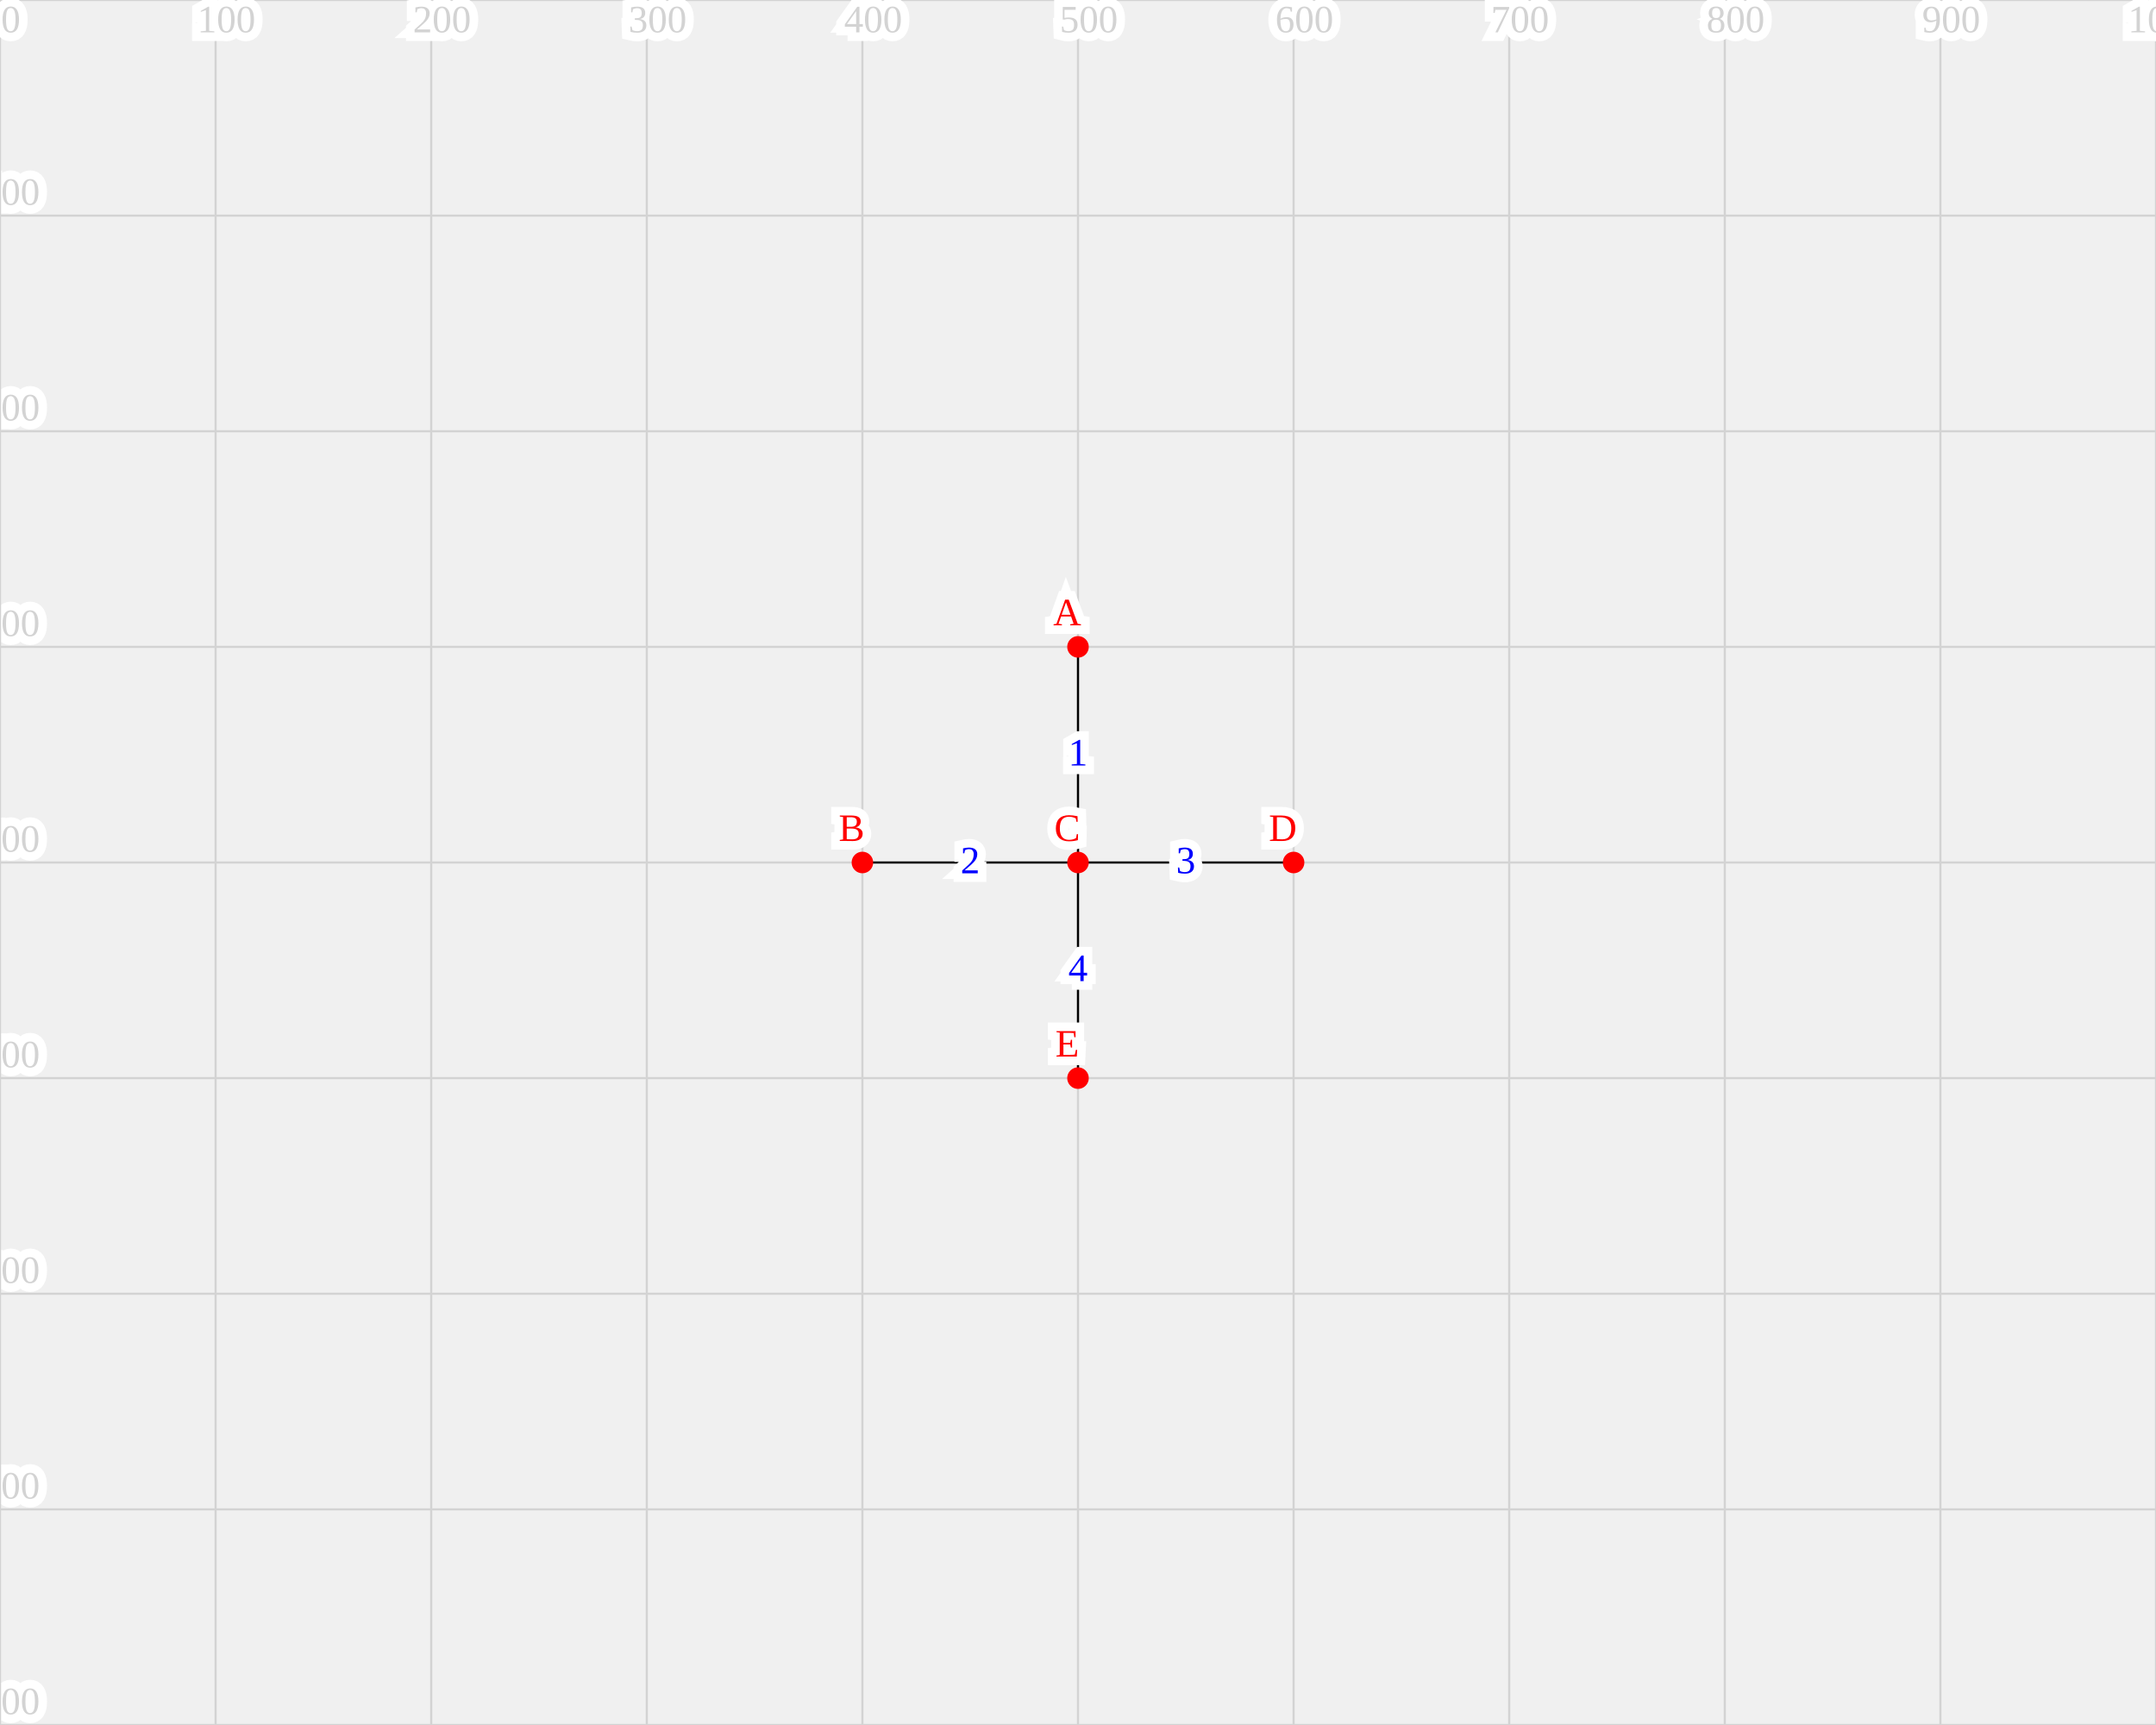
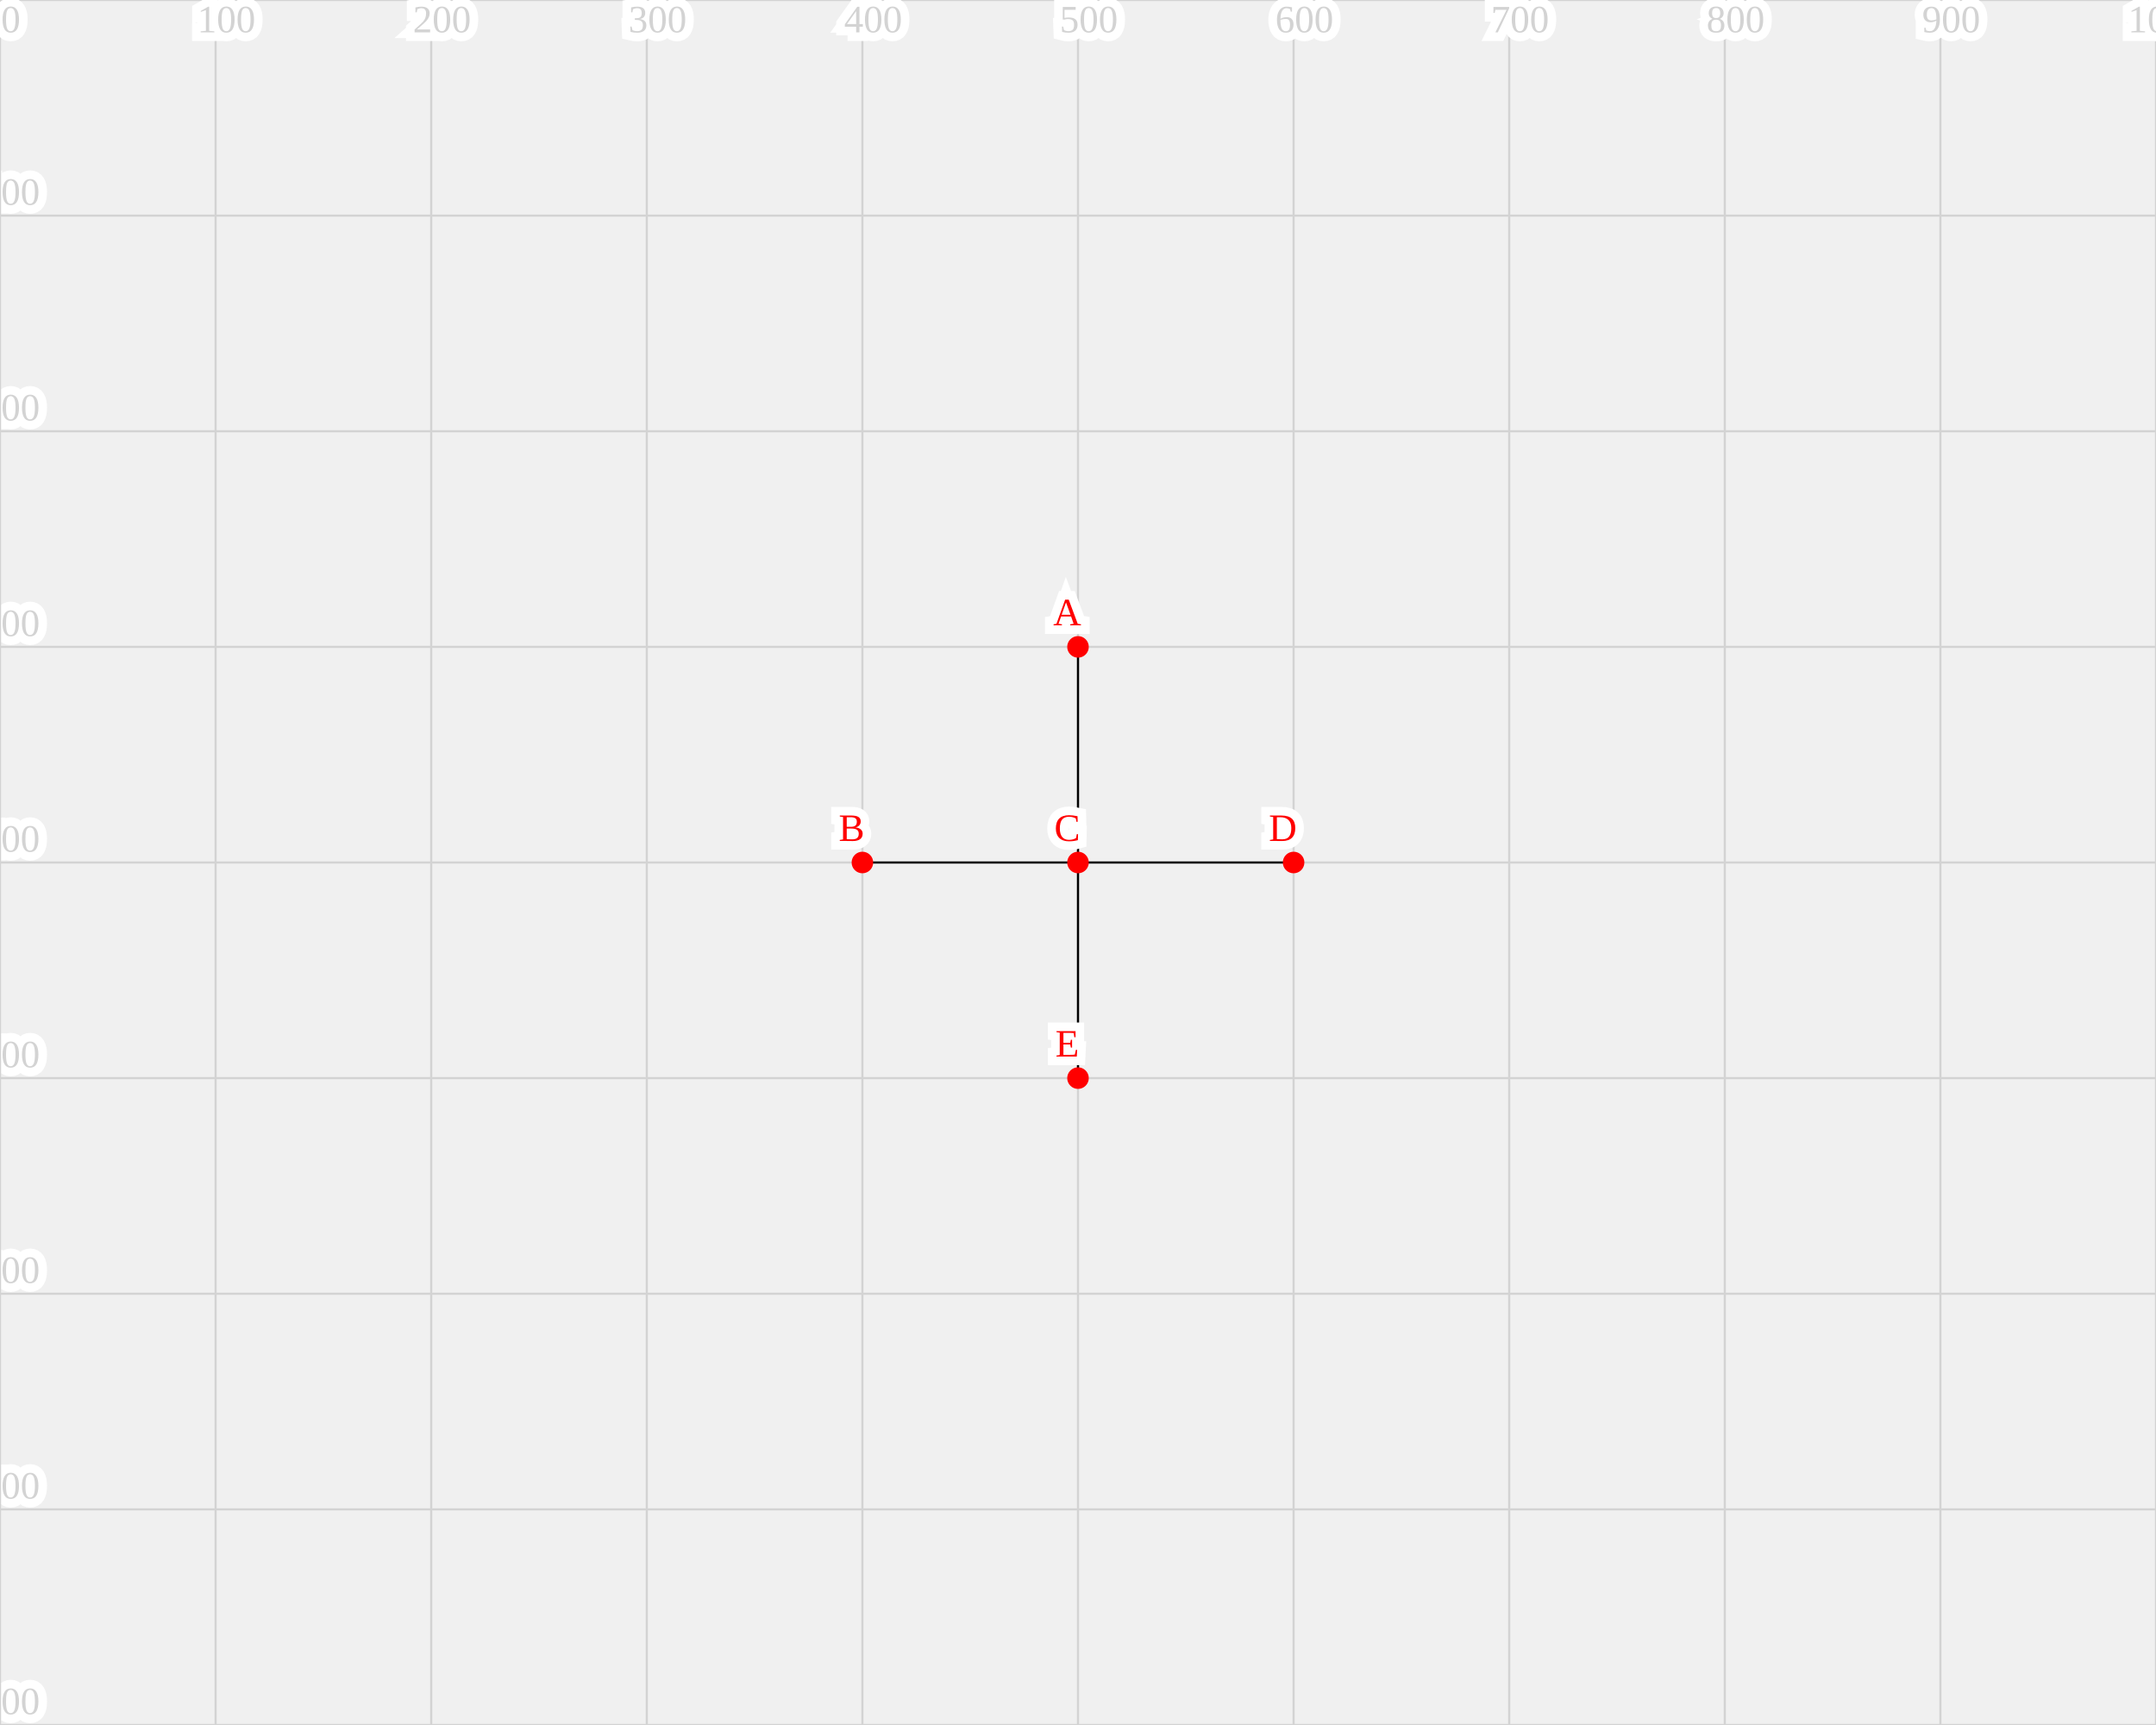
<svg xmlns="http://www.w3.org/2000/svg" version="1.1" width="1000" height="800">
  <line x1="0" y1="0" x2="1000" y2="0" stroke="lightgrey" />
  <text x="5" y="-5" stroke="#ffffff" stroke-opacity="1" font-size="18px" stroke-width="8" text-anchor="middle">0</text>
  <text x="5" y="-5" fill="lightgrey" font-size="18px" text-anchor="middle">0</text>
  <line x1="0" y1="100" x2="1000" y2="100" stroke="lightgrey" />
  <text x="5" y="95" stroke="#ffffff" stroke-opacity="1" font-size="18px" stroke-width="8" text-anchor="middle">100</text>
  <text x="5" y="95" fill="lightgrey" font-size="18px" text-anchor="middle">100</text>
  <line x1="0" y1="200" x2="1000" y2="200" stroke="lightgrey" />
  <text x="5" y="195" stroke="#ffffff" stroke-opacity="1" font-size="18px" stroke-width="8" text-anchor="middle">200</text>
  <text x="5" y="195" fill="lightgrey" font-size="18px" text-anchor="middle">200</text>
  <line x1="0" y1="300" x2="1000" y2="300" stroke="lightgrey" />
  <text x="5" y="295" stroke="#ffffff" stroke-opacity="1" font-size="18px" stroke-width="8" text-anchor="middle">300</text>
  <text x="5" y="295" fill="lightgrey" font-size="18px" text-anchor="middle">300</text>
  <line x1="0" y1="400" x2="1000" y2="400" stroke="lightgrey" />
  <text x="5" y="395" stroke="#ffffff" stroke-opacity="1" font-size="18px" stroke-width="8" text-anchor="middle">400</text>
  <text x="5" y="395" fill="lightgrey" font-size="18px" text-anchor="middle">400</text>
  <line x1="0" y1="500" x2="1000" y2="500" stroke="lightgrey" />
  <text x="5" y="495" stroke="#ffffff" stroke-opacity="1" font-size="18px" stroke-width="8" text-anchor="middle">500</text>
  <text x="5" y="495" fill="lightgrey" font-size="18px" text-anchor="middle">500</text>
  <line x1="0" y1="600" x2="1000" y2="600" stroke="lightgrey" />
  <text x="5" y="595" stroke="#ffffff" stroke-opacity="1" font-size="18px" stroke-width="8" text-anchor="middle">600</text>
  <text x="5" y="595" fill="lightgrey" font-size="18px" text-anchor="middle">600</text>
  <line x1="0" y1="700" x2="1000" y2="700" stroke="lightgrey" />
  <text x="5" y="695" stroke="#ffffff" stroke-opacity="1" font-size="18px" stroke-width="8" text-anchor="middle">700</text>
  <text x="5" y="695" fill="lightgrey" font-size="18px" text-anchor="middle">700</text>
  <line x1="0" y1="800" x2="1000" y2="800" stroke="lightgrey" />
  <text x="5" y="795" stroke="#ffffff" stroke-opacity="1" font-size="18px" stroke-width="8" text-anchor="middle">800</text>
  <text x="5" y="795" fill="lightgrey" font-size="18px" text-anchor="middle">800</text>
  <line x1="0" y1="0" x2="0" y2="800" stroke="lightgrey" />
  <text x="5" y="15" stroke="#ffffff" stroke-opacity="1" font-size="18px" stroke-width="8" text-anchor="middle">0</text>
  <text x="5" y="15" fill="lightgrey" font-size="18px" text-anchor="middle">0</text>
  <line x1="100" y1="0" x2="100" y2="800" stroke="lightgrey" />
  <text x="105" y="15" stroke="#ffffff" stroke-opacity="1" font-size="18px" stroke-width="8" text-anchor="middle">100</text>
  <text x="105" y="15" fill="lightgrey" font-size="18px" text-anchor="middle">100</text>
  <line x1="200" y1="0" x2="200" y2="800" stroke="lightgrey" />
  <text x="205" y="15" stroke="#ffffff" stroke-opacity="1" font-size="18px" stroke-width="8" text-anchor="middle">200</text>
  <text x="205" y="15" fill="lightgrey" font-size="18px" text-anchor="middle">200</text>
  <line x1="300" y1="0" x2="300" y2="800" stroke="lightgrey" />
  <text x="305" y="15" stroke="#ffffff" stroke-opacity="1" font-size="18px" stroke-width="8" text-anchor="middle">300</text>
  <text x="305" y="15" fill="lightgrey" font-size="18px" text-anchor="middle">300</text>
  <line x1="400" y1="0" x2="400" y2="800" stroke="lightgrey" />
  <text x="405" y="15" stroke="#ffffff" stroke-opacity="1" font-size="18px" stroke-width="8" text-anchor="middle">400</text>
  <text x="405" y="15" fill="lightgrey" font-size="18px" text-anchor="middle">400</text>
  <line x1="500" y1="0" x2="500" y2="800" stroke="lightgrey" />
  <text x="505" y="15" stroke="#ffffff" stroke-opacity="1" font-size="18px" stroke-width="8" text-anchor="middle">500</text>
  <text x="505" y="15" fill="lightgrey" font-size="18px" text-anchor="middle">500</text>
  <line x1="600" y1="0" x2="600" y2="800" stroke="lightgrey" />
  <text x="605" y="15" stroke="#ffffff" stroke-opacity="1" font-size="18px" stroke-width="8" text-anchor="middle">600</text>
  <text x="605" y="15" fill="lightgrey" font-size="18px" text-anchor="middle">600</text>
  <line x1="700" y1="0" x2="700" y2="800" stroke="lightgrey" />
  <text x="705" y="15" stroke="#ffffff" stroke-opacity="1" font-size="18px" stroke-width="8" text-anchor="middle">700</text>
  <text x="705" y="15" fill="lightgrey" font-size="18px" text-anchor="middle">700</text>
  <line x1="800" y1="0" x2="800" y2="800" stroke="lightgrey" />
  <text x="805" y="15" stroke="#ffffff" stroke-opacity="1" font-size="18px" stroke-width="8" text-anchor="middle">800</text>
  <text x="805" y="15" fill="lightgrey" font-size="18px" text-anchor="middle">800</text>
  <line x1="900" y1="0" x2="900" y2="800" stroke="lightgrey" />
  <text x="905" y="15" stroke="#ffffff" stroke-opacity="1" font-size="18px" stroke-width="8" text-anchor="middle">900</text>
  <text x="905" y="15" fill="lightgrey" font-size="18px" text-anchor="middle">900</text>
  <line x1="1000" y1="0" x2="1000" y2="800" stroke="lightgrey" />
  <text x="1005" y="15" stroke="#ffffff" stroke-opacity="1" font-size="18px" stroke-width="8" text-anchor="middle">1000</text>
  <text x="1005" y="15" fill="lightgrey" font-size="18px" text-anchor="middle">1000</text>
  <line x1="500" y1="400" x2="500" y2="300" stroke="black" />
-   <text x="500" y="355" stroke="#ffffff" stroke-opacity="1" font-size="18px" stroke-width="8" text-anchor="middle">1</text>
-   <text x="500" y="355" fill="blue" font-size="18px" text-anchor="middle">1</text>
  <line x1="500" y1="400" x2="400" y2="400" stroke="black" />
-   <text x="450" y="405" stroke="#ffffff" stroke-opacity="1" font-size="18px" stroke-width="8" text-anchor="middle">2</text>
-   <text x="450" y="405" fill="blue" font-size="18px" text-anchor="middle">2</text>
  <line x1="500" y1="400" x2="600" y2="400" stroke="black" />
-   <text x="550" y="405" stroke="#ffffff" stroke-opacity="1" font-size="18px" stroke-width="8" text-anchor="middle">3</text>
-   <text x="550" y="405" fill="blue" font-size="18px" text-anchor="middle">3</text>
  <line x1="500" y1="400" x2="500" y2="500" stroke="black" />
-   <text x="500" y="455" stroke="#ffffff" stroke-opacity="1" font-size="18px" stroke-width="8" text-anchor="middle">4</text>
-   <text x="500" y="455" fill="blue" font-size="18px" text-anchor="middle">4</text>
  <circle cx="500" cy="300" r="5" fill="red" />
  <text x="495" y="290" stroke="#ffffff" stroke-opacity="1" font-size="18px" stroke-width="8" text-anchor="middle">A</text>
  <text x="495" y="290" fill="red" font-size="18px" text-anchor="middle">A</text>
  <circle cx="400" cy="400" r="5" fill="red" />
  <text x="395" y="390" stroke="#ffffff" stroke-opacity="1" font-size="18px" stroke-width="8" text-anchor="middle">B</text>
  <text x="395" y="390" fill="red" font-size="18px" text-anchor="middle">B</text>
  <circle cx="500" cy="400" r="5" fill="red" />
  <text x="495" y="390" stroke="#ffffff" stroke-opacity="1" font-size="18px" stroke-width="8" text-anchor="middle">C</text>
  <text x="495" y="390" fill="red" font-size="18px" text-anchor="middle">C</text>
  <circle cx="600" cy="400" r="5" fill="red" />
  <text x="595" y="390" stroke="#ffffff" stroke-opacity="1" font-size="18px" stroke-width="8" text-anchor="middle">D</text>
  <text x="595" y="390" fill="red" font-size="18px" text-anchor="middle">D</text>
  <circle cx="500" cy="500" r="5" fill="red" />
  <text x="495" y="490" stroke="#ffffff" stroke-opacity="1" font-size="18px" stroke-width="8" text-anchor="middle">E</text>
  <text x="495" y="490" fill="red" font-size="18px" text-anchor="middle">E</text>
</svg>
